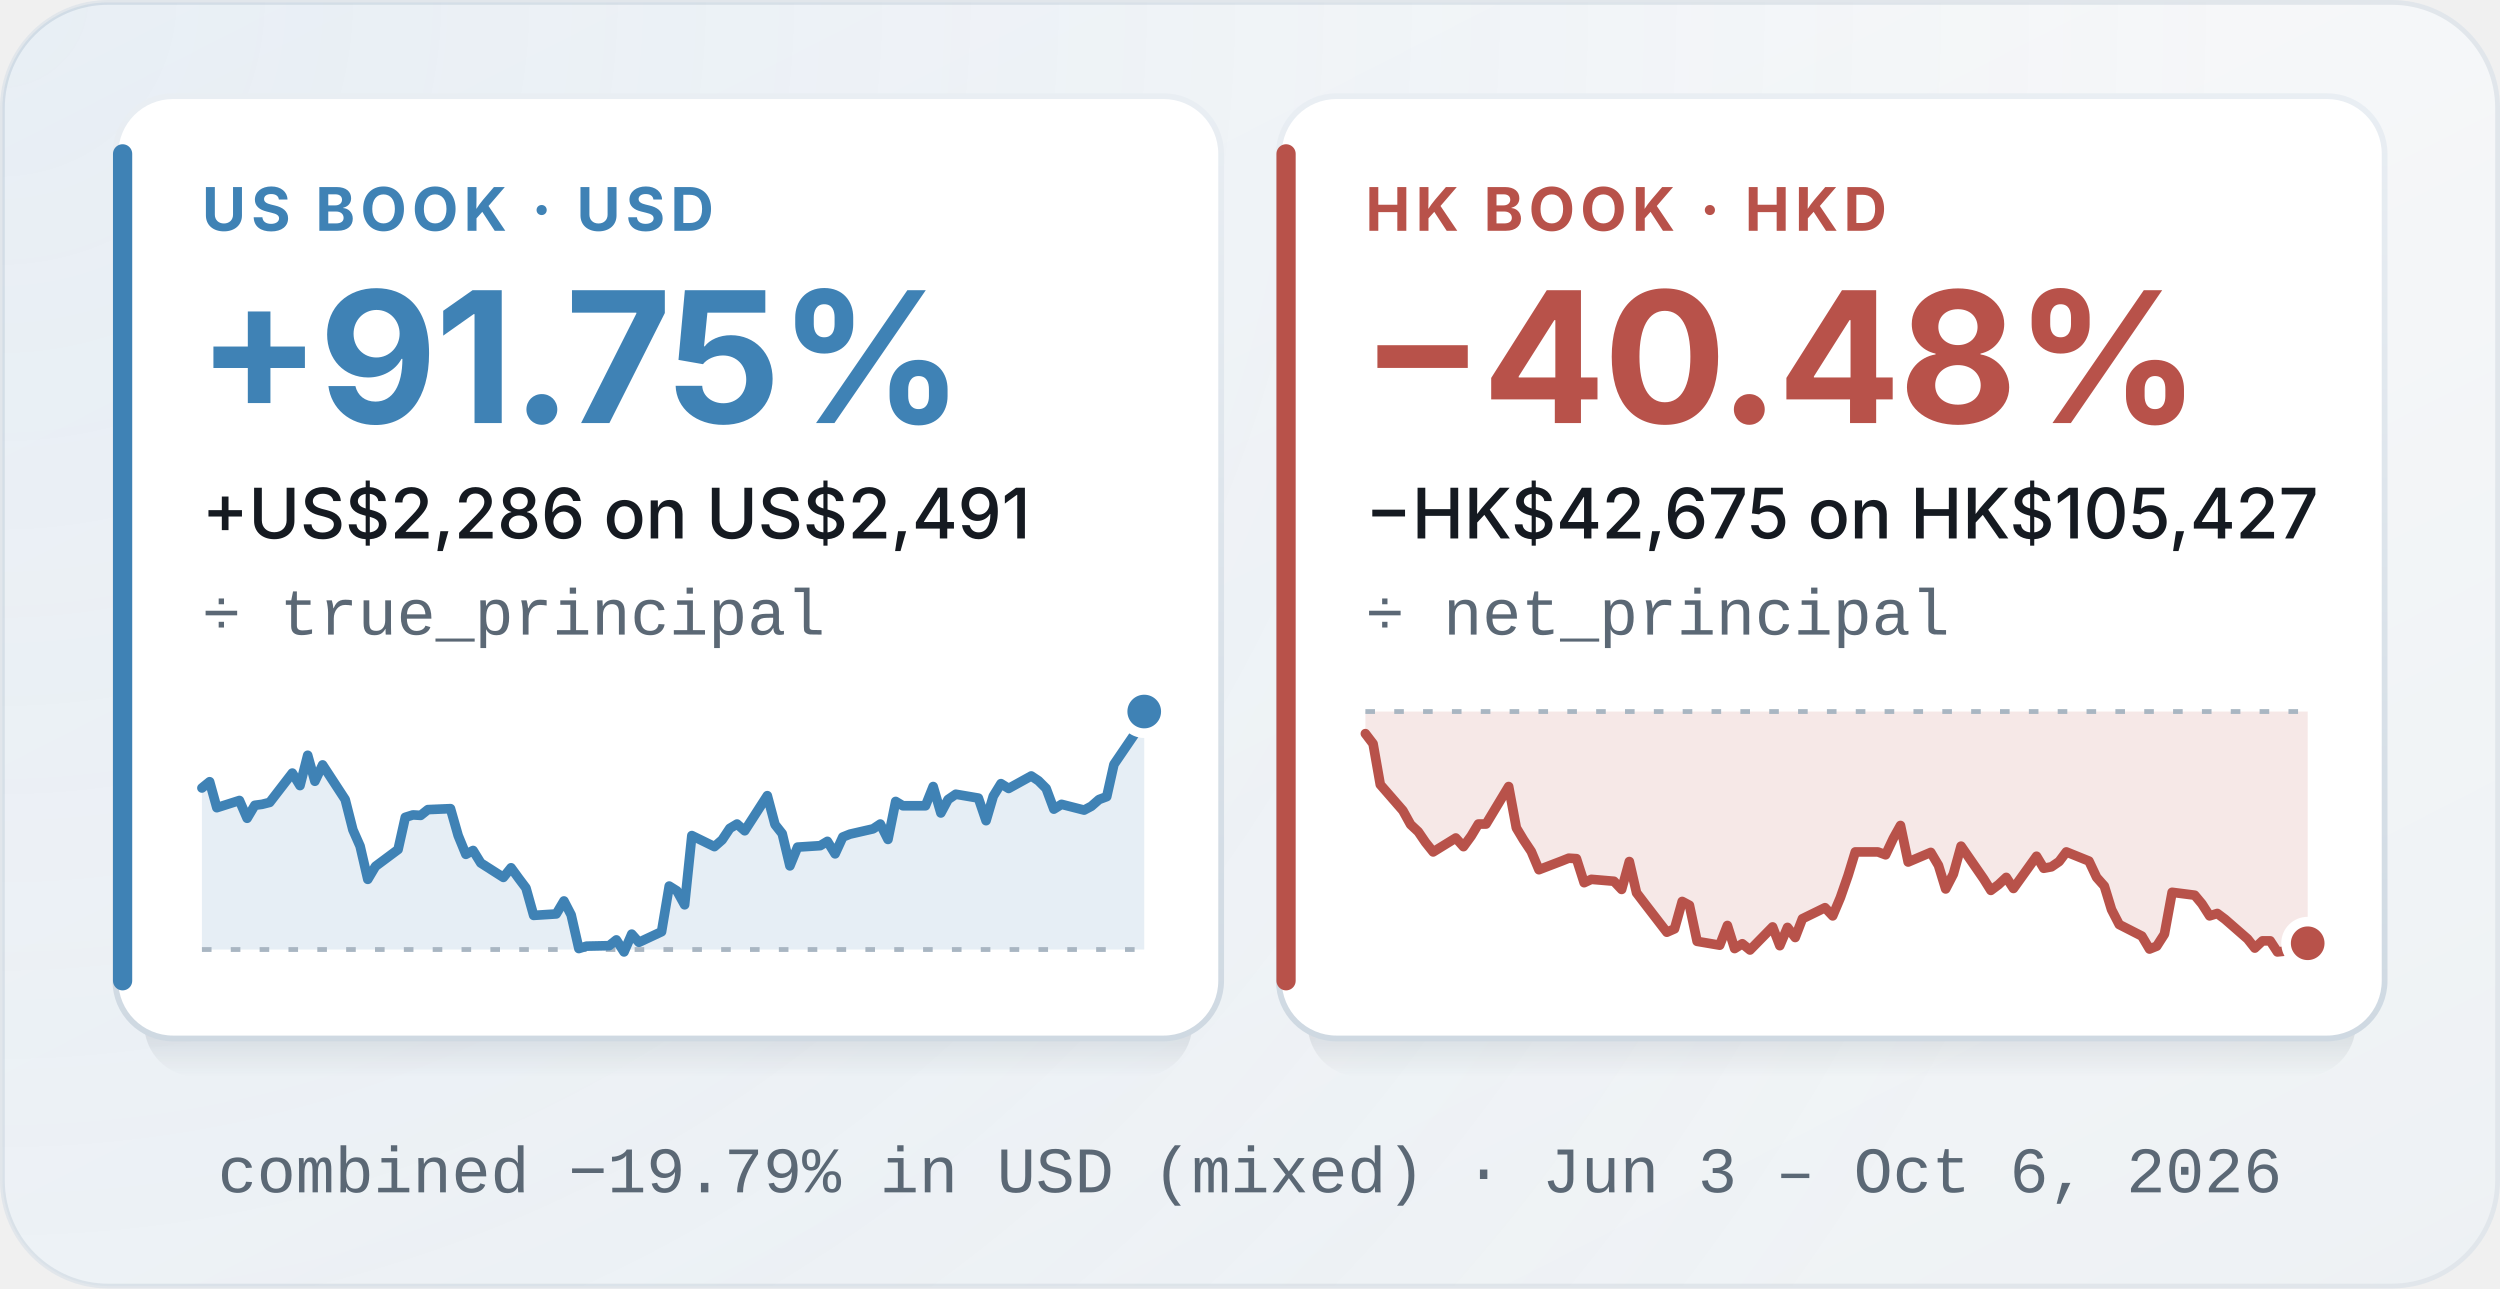
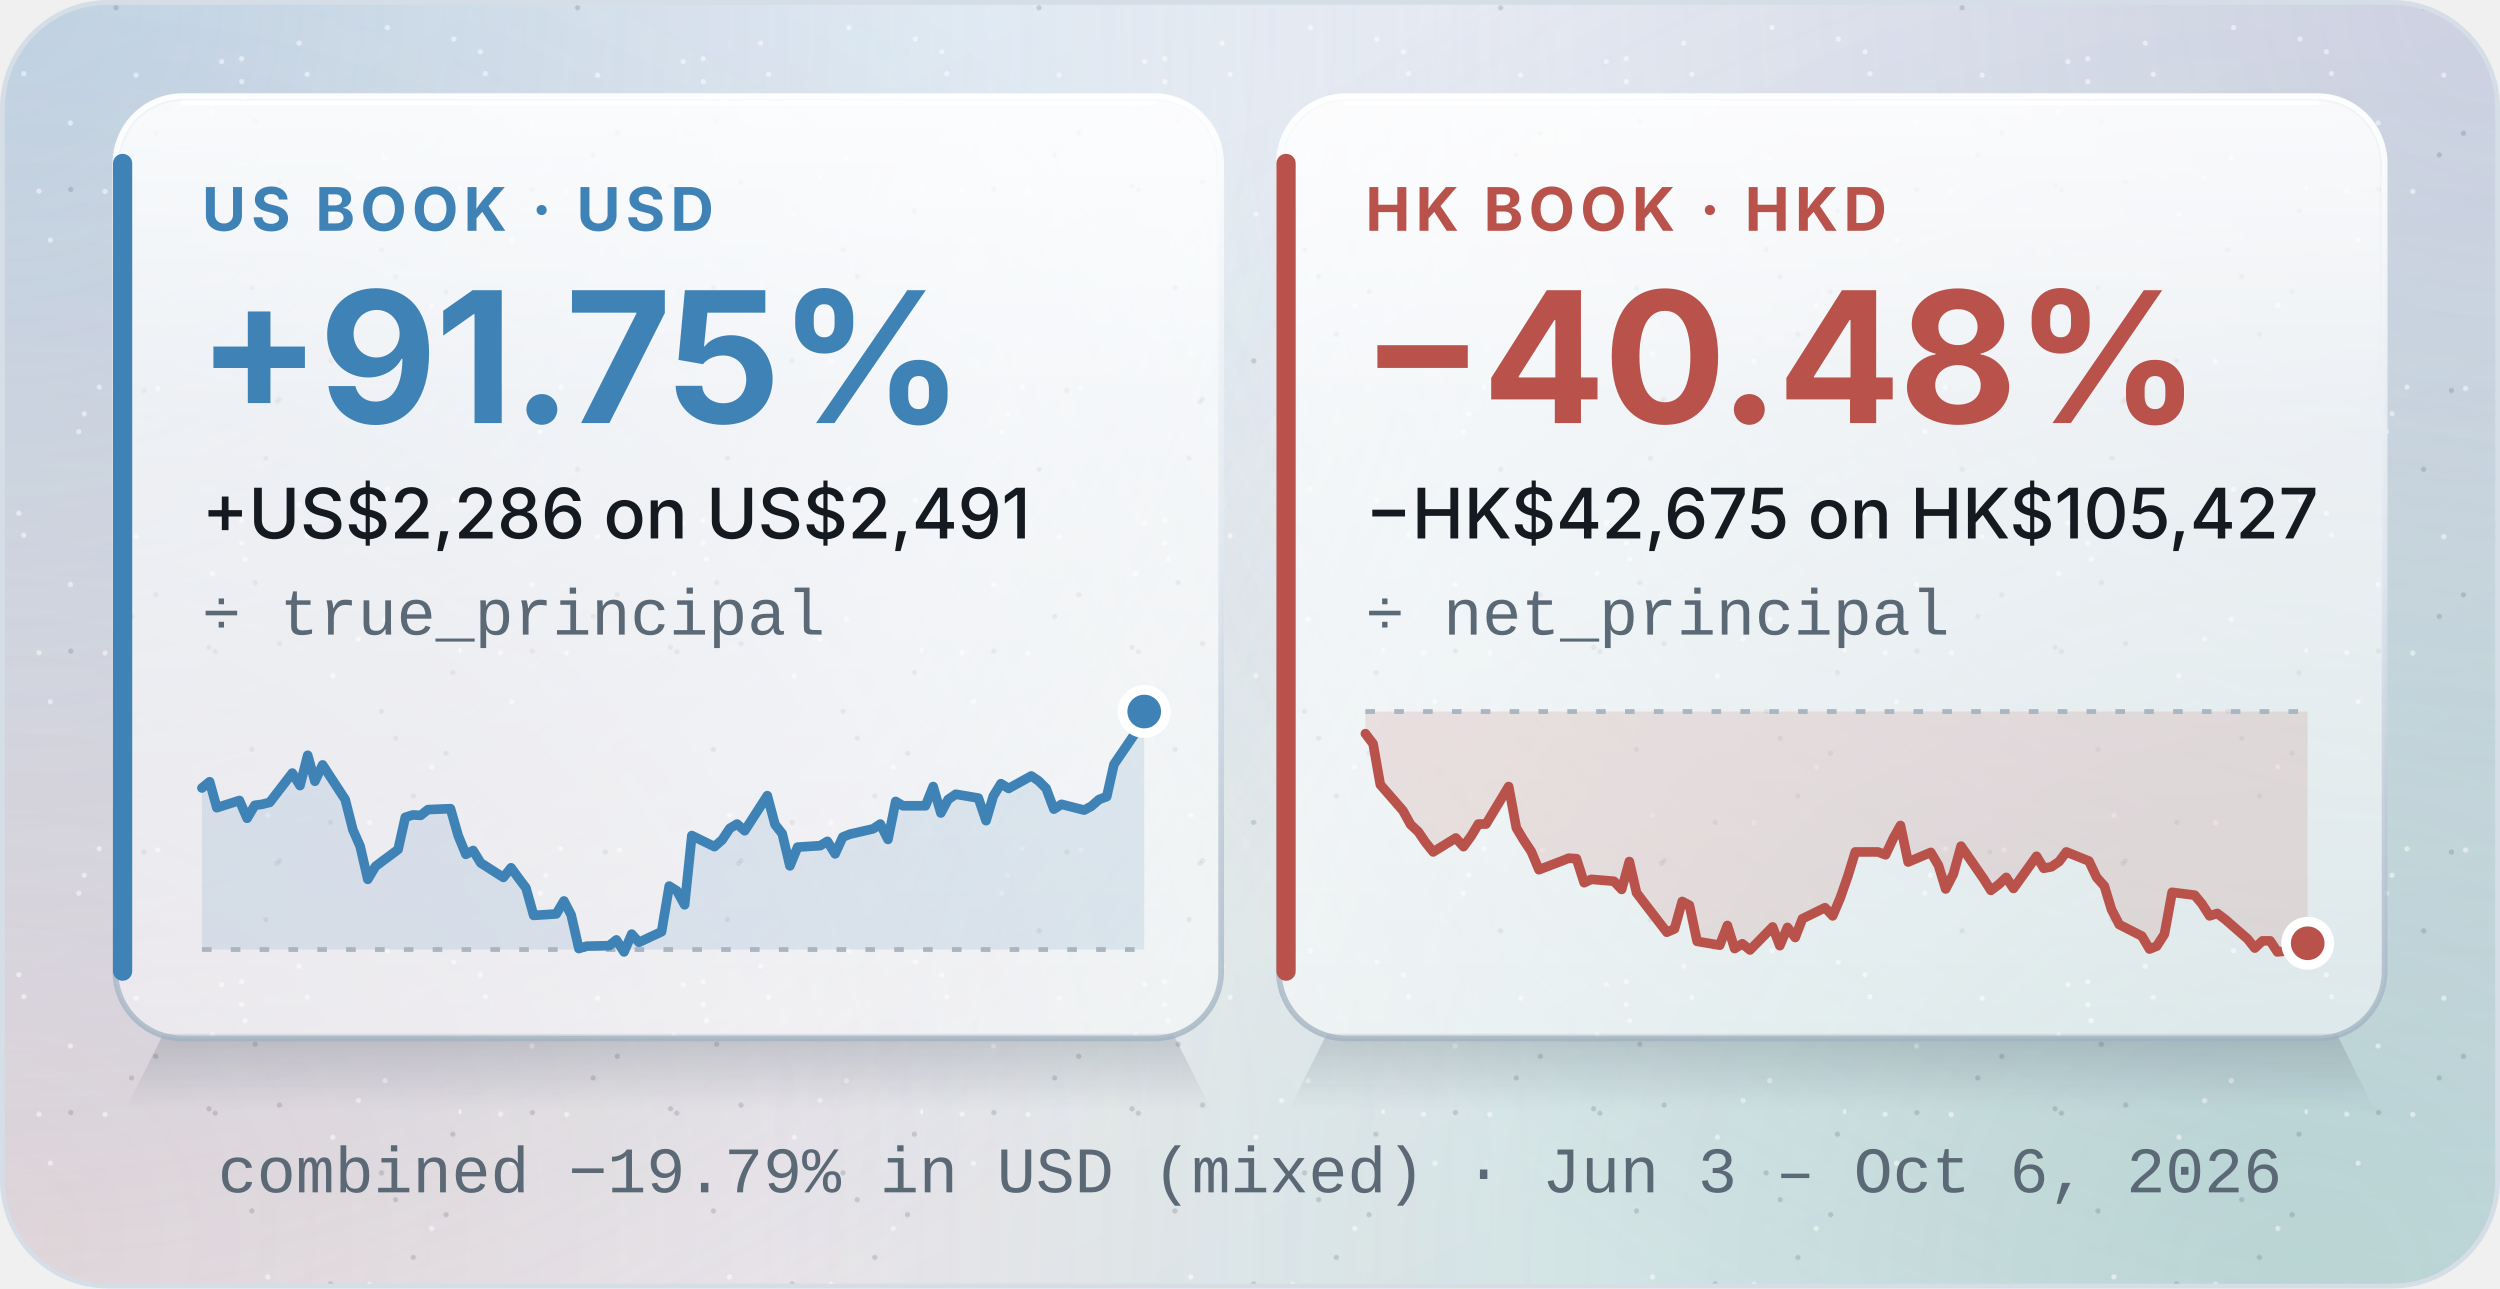
<svg xmlns="http://www.w3.org/2000/svg" width="520" height="268" viewBox="0 0 520 268" role="img" aria-labelledby="title desc">
  <defs>
    <linearGradient id="page" x1="0" y1="0" x2="1" y2="1">
-       <stop offset="0" stop-color="#fbfbfc" />
-       <stop offset=".6" stop-color="#f4f6f8" />
-       <stop offset="1" stop-color="#edf1f4" />
+       <stop offset="0" stop-color="#f7f9fc" />
+       <stop offset=".6" stop-color="#eef2f7" />
+       <stop offset="1" stop-color="#e6ecf3" />
    </linearGradient>
-     <radialGradient id="light" cx="0" cy="0" r="468" gradientUnits="userSpaceOnUse">
-       <stop offset="0" stop-color="#3f82b5" stop-opacity=".10" />
+     <radialGradient id="field-blue" cx="0" cy="0" r="322.4" gradientUnits="userSpaceOnUse">
+       <stop offset="0" stop-color="#3f82b5" stop-opacity="0.3" />
      <stop offset="1" stop-color="#3f82b5" stop-opacity="0" />
    </radialGradient>
+     <radialGradient id="field-violet" cx="520" cy="0" r="322.4" gradientUnits="userSpaceOnUse">
+       <stop offset="0" stop-color="#6f64a8" stop-opacity="0.22" />
+       <stop offset="1" stop-color="#6f64a8" stop-opacity="0" />
+     </radialGradient>
+     <radialGradient id="field-green" cx="478.4" cy="268" r="322.4" gradientUnits="userSpaceOnUse">
+       <stop offset="0" stop-color="#13865f" stop-opacity="0.2" />
+       <stop offset="1" stop-color="#13865f" stop-opacity="0" />
+     </radialGradient>
+     <radialGradient id="field-warm" cx="0" cy="257.28" r="322.4" gradientUnits="userSpaceOnUse">
+       <stop offset="0" stop-color="#b8524a" stop-opacity="0.16" />
+       <stop offset="1" stop-color="#b8524a" stop-opacity="0" />
+     </radialGradient>
+     <pattern id="grain" width="96" height="96" patternUnits="userSpaceOnUse">
+       <circle cx="32.83" cy="80.8" r=".55" fill="#ffffff" fill-opacity=".5" />
+       <circle cx="21.85" cy="39.82" r=".55" fill="#ffffff" fill-opacity=".5" />
+       <circle cx="29.91" cy="81.24" r=".55" fill="#22303c" fill-opacity=".16" />
+       <circle cx="44.21" cy="23.3" r=".55" fill="#ffffff" fill-opacity=".5" />
+       <circle cx="94.19" cy="43.92" r=".55" fill="#22303c" fill-opacity=".16" />
+       <circle cx="14.73" cy="39.42" r=".55" fill="#22303c" fill-opacity=".16" />
+       <circle cx="32.39" cy="27.72" r=".55" fill="#22303c" fill-opacity=".16" />
+       <circle cx="44.77" cy="39.54" r=".55" fill="#22303c" fill-opacity=".16" />
+       <circle cx="55.71" cy="73.6" r=".55" fill="#ffffff" fill-opacity=".5" />
+       <circle cx="80.57" cy="5.74" r=".55" fill="#ffffff" fill-opacity=".5" />
+       <circle cx="74.55" cy="36.92" r=".55" fill="#ffffff" fill-opacity=".5" />
+       <circle cx="58.13" cy="37.86" r=".55" fill="#22303c" fill-opacity=".16" />
+       <circle cx="53.07" cy="25.2" r=".55" fill="#22303c" fill-opacity=".16" />
+       <circle cx="27.37" cy="32.22" r=".55" fill="#22303c" fill-opacity=".16" />
+       <circle cx="10.47" cy="49.96" r=".55" fill="#ffffff" fill-opacity=".5" />
+       <circle cx="24.13" cy="1.62" r=".55" fill="#22303c" fill-opacity=".16" />
+       <circle cx="58.11" cy="83.04" r=".55" fill="#22303c" fill-opacity=".16" />
+       <circle cx="50.97" cy="20.3" r=".55" fill="#ffffff" fill-opacity=".5" />
+       <circle cx="28.31" cy="15.64" r=".55" fill="#ffffff" fill-opacity=".5" />
+       <circle cx="82.29" cy="57.54" r=".55" fill="#22303c" fill-opacity=".16" />
+       <circle cx="8.11" cy="39.76" r=".55" fill="#ffffff" fill-opacity=".5" />
+       <circle cx="50.25" cy="12.22" r=".55" fill="#ffffff" fill-opacity=".5" />
+       <circle cx="3.91" cy="10.76" r=".55" fill="#ffffff" fill-opacity=".5" />
+       <circle cx="68.77" cy="75.06" r=".55" fill="#22303c" fill-opacity=".16" />
+       <circle cx="50.27" cy="16.96" r=".55" fill="#ffffff" fill-opacity=".5" />
+       <circle cx="17.53" cy="86.06" r=".55" fill="#ffffff" fill-opacity=".5" />
+       <circle cx="79.35" cy="51.96" r=".55" fill="#22303c" fill-opacity=".16" />
+       <circle cx="85.97" cy="69.54" r=".55" fill="#22303c" fill-opacity=".16" />
+       <circle cx="55.31" cy="95.28" r=".55" fill="#22303c" fill-opacity=".16" />
+       <circle cx="20.65" cy="80.54" r=".55" fill="#ffffff" fill-opacity=".5" />
+       <circle cx="52.39" cy="59.88" r=".55" fill="#22303c" fill-opacity=".16" />
+       <circle cx="62.21" cy="8.98" r=".55" fill="#ffffff" fill-opacity=".5" />
+       <circle cx="89.79" cy="63.52" r=".55" fill="#ffffff" fill-opacity=".5" />
+       <circle cx="80.09" cy="32.78" r=".55" fill="#ffffff" fill-opacity=".5" />
+       <circle cx="4.95" cy="15.32" r=".55" fill="#ffffff" fill-opacity=".5" />
+       <circle cx="76.85" cy="75.14" r=".55" fill="#ffffff" fill-opacity=".5" />
+       <circle cx="69.23" cy="44.56" r=".55" fill="#ffffff" fill-opacity=".5" />
+       <circle cx="57.61" cy="83.58" r=".55" fill="#22303c" fill-opacity=".16" />
+       <circle cx="16.39" cy="89.8" r=".55" fill="#ffffff" fill-opacity=".5" />
+       <circle cx="92.77" cy="60.66" r=".55" fill="#22303c" fill-opacity=".16" />
+       <circle cx="46.11" cy="12.8" r=".55" fill="#ffffff" fill-opacity=".5" />
+       <circle cx="14.65" cy="25.58" r=".55" fill="#ffffff" fill-opacity=".5" />
+       <circle cx="94.39" cy="8.12" r=".55" fill="#ffffff" fill-opacity=".5" />
+       <circle cx="63.89" cy="15.46" r=".55" fill="#ffffff" fill-opacity=".5" />
+       <circle cx="43.47" cy="38.64" r=".55" fill="#22303c" fill-opacity=".16" />
+       <circle cx="95.85" cy="39.26" r=".55" fill="#ffffff" fill-opacity=".5" />
+     </pattern>
+     <linearGradient id="glass" x1="0" y1="0" x2="0" y2="1">
+       <stop offset="0" stop-color="#ffffff" stop-opacity=".74" />
+       <stop offset="1" stop-color="#ffffff" stop-opacity=".48" />
+     </linearGradient>
+     <linearGradient id="glass-blue" x1="0" y1="0" x2="0" y2="1">
+       <stop offset="0" stop-color="#e8f1f8" stop-opacity=".88" />
+       <stop offset="1" stop-color="#e8f1f8" stop-opacity=".60" />
+     </linearGradient>
+     <linearGradient id="glass-green" x1="0" y1="0" x2="0" y2="1">
+       <stop offset="0" stop-color="#e6f4ee" stop-opacity=".88" />
+       <stop offset="1" stop-color="#e6f4ee" stop-opacity=".60" />
+     </linearGradient>
+     <linearGradient id="glass-warm" x1="0" y1="0" x2="0" y2="1">
+       <stop offset="0" stop-color="#fbecea" stop-opacity=".88" />
+       <stop offset="1" stop-color="#fbecea" stop-opacity=".60" />
+     </linearGradient>
+     <linearGradient id="glass-slate" x1="0" y1="0" x2="0" y2="1">
+       <stop offset="0" stop-color="#eaeef2" stop-opacity=".88" />
+       <stop offset="1" stop-color="#eaeef2" stop-opacity=".60" />
+     </linearGradient>
+     <linearGradient id="glass-violet" x1="0" y1="0" x2="0" y2="1">
+       <stop offset="0" stop-color="#efedf7" stop-opacity=".88" />
+       <stop offset="1" stop-color="#efedf7" stop-opacity=".60" />
+     </linearGradient>
+     <linearGradient id="sheen" x1="0" y1="0" x2="0" y2="1">
+       <stop offset="0" stop-color="#ffffff" stop-opacity=".55" />
+       <stop offset="1" stop-color="#ffffff" stop-opacity="0" />
+     </linearGradient>
+     <linearGradient id="rim" x1="0" y1="0" x2="0" y2="1">
+       <stop offset="0" stop-color="#ffffff" stop-opacity=".95" />
+       <stop offset=".5" stop-color="#dfe7ef" stop-opacity=".9" />
+       <stop offset="1" stop-color="#9fb0c0" stop-opacity=".75" />
+     </linearGradient>
    <linearGradient id="lift" x1="0" y1="0" x2="0" y2="1">
-       <stop offset=".55" stop-color="#1c2b3a" stop-opacity=".11" />
+       <stop offset="0" stop-color="#1c2b3a" stop-opacity=".17" />
      <stop offset="1" stop-color="#1c2b3a" stop-opacity="0" />
-     </linearGradient>
-     <linearGradient id="edge" x1="0" y1="0" x2="0" y2="1">
-       <stop offset="0" stop-color="#e9eef3" />
-       <stop offset="1" stop-color="#cfd9e2" />
    </linearGradient>
    <linearGradient id="rule" x1="24" y1="0" x2="496" y2="0" gradientUnits="userSpaceOnUse">
      <stop offset=".5" stop-color="#dde4eb" />
      <stop offset="1" stop-color="#dde4eb" stop-opacity="0" />
    </linearGradient>
    <radialGradient id="glow-blue">
      <stop offset=".4" stop-color="#3f82b5" stop-opacity=".36" />
      <stop offset=".72" stop-color="#3f82b5" stop-opacity=".14" />
      <stop offset="1" stop-color="#3f82b5" stop-opacity="0" />
    </radialGradient>
    <radialGradient id="glow-green">
      <stop offset=".4" stop-color="#13865f" stop-opacity=".36" />
      <stop offset=".72" stop-color="#13865f" stop-opacity=".14" />
      <stop offset="1" stop-color="#13865f" stop-opacity="0" />
    </radialGradient>
    <radialGradient id="glow-warm">
      <stop offset=".4" stop-color="#b8524a" stop-opacity=".36" />
      <stop offset=".72" stop-color="#b8524a" stop-opacity=".14" />
      <stop offset="1" stop-color="#b8524a" stop-opacity="0" />
    </radialGradient>
    <radialGradient id="glow-slate">
      <stop offset=".4" stop-color="#5d7487" stop-opacity=".36" />
      <stop offset=".72" stop-color="#5d7487" stop-opacity=".14" />
      <stop offset="1" stop-color="#5d7487" stop-opacity="0" />
    </radialGradient>
    <radialGradient id="glow-violet">
      <stop offset=".4" stop-color="#6f64a8" stop-opacity=".36" />
      <stop offset=".72" stop-color="#6f64a8" stop-opacity=".14" />
      <stop offset="1" stop-color="#6f64a8" stop-opacity="0" />
    </radialGradient>
    <marker id="arr" markerWidth="10" markerHeight="10" refX="6" refY="5" orient="auto" markerUnits="userSpaceOnUse">
      <path d="M1 1.5L6.5 5L1 8.5" fill="none" stroke="#a9b6c2" stroke-width="1.6" stroke-linecap="round" stroke-linejoin="round" />
    </marker>
    <style>text{font-family:-apple-system,BlinkMacSystemFont,"SF Pro Text","Segoe UI",Inter,Roboto,"Helvetica Neue",Arial,sans-serif}.kick{font-size:12.5px;font-weight:700}.title{font-size:25px;font-weight:750}.sub{font-size:15px;font-weight:450}.h{font-size:17.5px;font-weight:700}.b{font-size:15px;font-weight:450}.m{font-size:14.5px;font-weight:450}.code{font-size:13.5px;font-weight:500}.tag{font-size:11.5px;font-weight:700}.kick{letter-spacing:1.1px}.title{letter-spacing:-.5px}.h{letter-spacing:-.2px}.tag{letter-spacing:.9px}.code{font-family:ui-monospace,SFMono-Regular,Menlo,Consolas,"Liberation Mono",monospace}.breathe{animation:breathe 2.4s ease-in-out infinite}@keyframes breathe{50%{opacity:.35}}@media (prefers-reduced-motion:reduce){.pulse{display:none}.breathe,.sweep{animation:none}}</style>
  </defs>
-   <rect x=".5" y=".5" width="519" height="267" rx="22" fill="url(#page)" stroke="#e1e6eb" />
-   <rect x=".5" y=".5" width="519" height="267" rx="22" fill="url(#light)" />
-   <rect x="30" y="202" width="218" height="22" rx="11" fill="url(#lift)" />
-   <rect x="24" y="20" width="230" height="196" rx="12" fill="#ffffff" stroke="url(#edge)" stroke-width="1.2" />
-   <path d="M25.5 32V204" stroke="#3f82b5" stroke-width="4" stroke-linecap="round" />
+   <rect x=".5" y=".5" width="519" height="267" rx="22" fill="url(#page)" />
+   <rect x=".5" y=".5" width="519" height="267" rx="22" fill="url(#field-blue)" />
+   <rect x=".5" y=".5" width="519" height="267" rx="22" fill="url(#field-violet)" />
+   <rect x=".5" y=".5" width="519" height="267" rx="22" fill="url(#field-green)" />
+   <rect x=".5" y=".5" width="519" height="267" rx="22" fill="url(#field-warm)" />
+   <rect x=".5" y=".5" width="519" height="267" rx="22" fill="url(#grain)" stroke="#d5dde6" />
+   <path d="M34 215H244L252 231H26Z" fill="url(#lift)" />
+   <rect x="24" y="20" width="230" height="196" rx="14" fill="url(#glass)" stroke="url(#rim)" stroke-width="1.2" />
+   <rect class="sheen" x="25" y="21" width="228" height="64" rx="13" fill="url(#sheen)" />
+   <path d="M38 21.4H240" stroke="#ffffff" stroke-opacity=".95" stroke-linecap="round" />
+   <path d="M25.5 34V202" stroke="#3f82b5" stroke-width="4" stroke-linecap="round" />
  <text x="42" y="48" class="kick">
    <tspan fill="#3f82b5">US BOOK · USD</tspan>
  </text>
  <text x="41" y="88" class="title" style="font-size:38px" fill="#3f82b5">+91.75%</text>
  <text x="42" y="112" class="m">
    <tspan fill="#151a21">+US$2,286 on US$2,491</tspan>
  </text>
  <text x="42" y="132" class="code">
    <tspan fill="#5b6875">÷ true_principal</tspan>
  </text>
  <path d="M42.0 163.9 L43.6 162.6 L45.1 168.0 L49.8 166.5 L51.4 170.2 L53.0 167.5 L54.5 167.3 L56.1 166.9 L60.8 160.8 L62.4 163.4 L64.0 157.1 L65.5 162.5 L67.1 159.1 L71.8 166.3 L73.4 172.6 L74.9 176.0 L76.5 182.9 L78.1 180.2 L82.8 176.7 L84.3 170.0 L85.9 169.5 L87.5 169.6 L89.0 168.4 L93.7 168.2 L95.3 173.8 L96.9 177.7 L98.4 176.9 L100.0 179.5 L104.7 182.5 L106.3 180.5 L107.9 182.7 L109.4 184.7 L111.0 190.4 L115.7 190.1 L117.3 187.4 L118.8 190.3 L120.4 197.3 L122.0 196.8 L126.7 196.7 L128.2 195.5 L129.8 198.0 L131.4 194.3 L132.9 196.0 L137.6 193.8 L139.2 184.3 L140.8 185.3 L142.4 188.2 L143.9 173.8 L148.6 176.1 L150.2 174.7 L151.8 172.3 L153.3 171.4 L154.9 172.8 L159.6 165.5 L161.2 171.5 L162.7 173.4 L164.3 180.1 L165.9 176.2 L170.6 175.9 L172.1 175.0 L173.7 177.6 L175.3 174.1 L176.8 173.5 L181.6 172.4 L183.1 171.4 L184.7 174.6 L186.3 166.7 L187.8 167.6 L192.5 167.6 L194.1 163.6 L195.7 169.1 L197.2 166.3 L198.8 165.2 L203.5 166.0 L205.1 170.7 L206.6 165.6 L208.2 163.0 L209.8 164.0 L214.5 161.4 L216.0 162.4 L217.6 164.0 L219.2 168.3 L220.8 167.3 L225.5 168.5 L227.0 167.7 L228.6 166.3 L230.2 165.7 L231.7 159.0 L236.4 152.1 L238.0 148.0 L238.0 197.5 L42.0 197.5Z" fill="#3f82b5" fill-opacity=".13" />
  <path d="M42 197.5H238" stroke="#a9b6c2" stroke-dasharray="2 4" />
  <path class="curve" d="M42.0 163.9 L43.6 162.6 L45.1 168.0 L49.8 166.5 L51.4 170.2 L53.0 167.5 L54.5 167.3 L56.1 166.9 L60.8 160.8 L62.4 163.4 L64.0 157.1 L65.5 162.5 L67.1 159.1 L71.8 166.3 L73.4 172.6 L74.9 176.0 L76.5 182.9 L78.1 180.2 L82.8 176.7 L84.3 170.0 L85.9 169.5 L87.5 169.6 L89.0 168.4 L93.7 168.2 L95.3 173.8 L96.9 177.7 L98.4 176.9 L100.0 179.5 L104.7 182.5 L106.3 180.5 L107.9 182.7 L109.4 184.7 L111.0 190.4 L115.7 190.1 L117.3 187.4 L118.8 190.3 L120.4 197.3 L122.0 196.8 L126.7 196.7 L128.2 195.5 L129.8 198.0 L131.4 194.3 L132.9 196.0 L137.6 193.8 L139.2 184.3 L140.8 185.3 L142.4 188.2 L143.9 173.8 L148.6 176.1 L150.2 174.7 L151.8 172.3 L153.3 171.4 L154.9 172.8 L159.6 165.5 L161.2 171.5 L162.7 173.4 L164.3 180.1 L165.9 176.2 L170.6 175.9 L172.1 175.0 L173.7 177.6 L175.3 174.1 L176.8 173.5 L181.6 172.4 L183.1 171.4 L184.7 174.6 L186.3 166.7 L187.8 167.6 L192.5 167.6 L194.1 163.6 L195.7 169.1 L197.2 166.3 L198.8 165.2 L203.5 166.0 L205.1 170.7 L206.6 165.6 L208.2 163.0 L209.8 164.0 L214.5 161.4 L216.0 162.4 L217.6 164.0 L219.2 168.3 L220.8 167.3 L225.5 168.5 L227.0 167.7 L228.6 166.3 L230.2 165.7 L231.7 159.0 L236.4 152.1 L238.0 148.0" fill="none" stroke="#3f82b5" stroke-width="2" stroke-linejoin="round" stroke-linecap="round" />
  <circle cx="238.0" cy="148.0" r="4.5" fill="#3f82b5" stroke="#ffffff" stroke-width="2" />
-   <rect x="272" y="202" width="218" height="22" rx="11" fill="url(#lift)" />
-   <rect x="266" y="20" width="230" height="196" rx="12" fill="#ffffff" stroke="url(#edge)" stroke-width="1.2" />
-   <path d="M267.5 32V204" stroke="#b8524a" stroke-width="4" stroke-linecap="round" />
+   <path d="M276 215H486L494 231H268Z" fill="url(#lift)" />
+   <rect x="266" y="20" width="230" height="196" rx="14" fill="url(#glass)" stroke="url(#rim)" stroke-width="1.2" />
+   <rect class="sheen" x="267" y="21" width="228" height="64" rx="13" fill="url(#sheen)" />
+   <path d="M280 21.4H482" stroke="#ffffff" stroke-opacity=".95" stroke-linecap="round" />
+   <path d="M267.5 34V202" stroke="#b8524a" stroke-width="4" stroke-linecap="round" />
  <text x="284" y="48" class="kick">
    <tspan fill="#b8524a">HK BOOK · HKD</tspan>
  </text>
  <text x="283" y="88" class="title" style="font-size:38px" fill="#b8524a">−40.48%</text>
  <text x="284" y="112" class="m">
    <tspan fill="#151a21">−HK$42,675 on HK$105,427</tspan>
  </text>
  <text x="284" y="132" class="code">
    <tspan fill="#5b6875">÷ net_principal</tspan>
  </text>
  <path d="M284.0 152.6 L285.6 154.7 L287.1 163.2 L291.8 168.6 L293.4 171.5 L295.0 173.0 L296.5 175.2 L298.1 177.2 L302.8 174.3 L304.4 176.1 L306.0 173.9 L307.5 171.4 L309.1 171.4 L313.8 163.6 L315.4 172.2 L316.9 174.7 L318.5 177.1 L320.1 180.9 L324.8 179.1 L326.3 178.5 L327.9 178.6 L329.5 183.6 L331.0 182.9 L335.7 183.3 L337.3 185.0 L338.9 179.2 L340.4 185.7 L342.0 187.8 L346.7 193.9 L348.3 193.2 L349.9 187.5 L351.4 188.3 L353.0 195.8 L357.7 196.6 L359.3 192.5 L360.8 197.3 L362.4 196.3 L364.0 197.6 L368.7 192.8 L370.2 196.7 L371.8 192.9 L373.4 195.0 L374.9 191.1 L379.6 188.8 L381.2 190.5 L382.8 186.7 L384.4 182.1 L385.9 177.2 L390.6 177.2 L392.2 177.8 L393.8 174.4 L395.3 171.7 L396.9 179.3 L401.6 177.3 L403.2 180.0 L404.7 184.9 L406.3 181.8 L407.9 176.0 L412.6 182.8 L414.1 185.2 L415.7 184.0 L417.3 182.5 L418.8 184.8 L423.6 178.1 L425.1 180.6 L426.7 180.3 L428.3 179.2 L429.8 177.2 L434.5 179.1 L436.1 182.5 L437.7 184.3 L439.2 189.2 L440.8 192.3 L445.5 194.7 L447.1 197.4 L448.6 196.8 L450.2 194.3 L451.8 185.6 L456.5 186.2 L458.0 188.0 L459.6 190.5 L461.2 190.0 L462.8 191.2 L467.5 195.3 L469.0 197.2 L470.6 195.7 L472.2 195.7 L473.7 198.0 L478.4 197.5 L480.0 196.2 L480.0 148.0 L284.0 148.0Z" fill="#b8524a" fill-opacity=".13" />
  <path d="M284 148.0H480" stroke="#a9b6c2" stroke-dasharray="2 4" />
  <path class="curve" d="M284.0 152.6 L285.6 154.7 L287.1 163.2 L291.8 168.6 L293.4 171.5 L295.0 173.0 L296.5 175.2 L298.1 177.2 L302.8 174.3 L304.4 176.1 L306.0 173.9 L307.5 171.4 L309.1 171.4 L313.8 163.6 L315.4 172.2 L316.9 174.7 L318.5 177.1 L320.1 180.9 L324.8 179.1 L326.3 178.5 L327.9 178.6 L329.5 183.6 L331.0 182.9 L335.7 183.3 L337.3 185.0 L338.9 179.2 L340.4 185.7 L342.0 187.8 L346.7 193.9 L348.3 193.2 L349.9 187.5 L351.4 188.3 L353.0 195.8 L357.7 196.6 L359.3 192.5 L360.8 197.3 L362.4 196.3 L364.0 197.6 L368.7 192.8 L370.2 196.7 L371.8 192.9 L373.4 195.0 L374.9 191.1 L379.6 188.8 L381.2 190.5 L382.8 186.7 L384.4 182.1 L385.9 177.2 L390.6 177.2 L392.2 177.8 L393.8 174.4 L395.3 171.7 L396.9 179.3 L401.6 177.3 L403.2 180.0 L404.7 184.9 L406.3 181.8 L407.9 176.0 L412.6 182.8 L414.1 185.2 L415.7 184.0 L417.3 182.5 L418.8 184.8 L423.6 178.1 L425.1 180.6 L426.7 180.3 L428.3 179.2 L429.8 177.2 L434.5 179.1 L436.1 182.5 L437.7 184.3 L439.2 189.2 L440.8 192.3 L445.5 194.7 L447.1 197.4 L448.6 196.8 L450.2 194.3 L451.8 185.6 L456.5 186.2 L458.0 188.0 L459.6 190.5 L461.2 190.0 L462.8 191.2 L467.5 195.3 L469.0 197.2 L470.6 195.7 L472.2 195.7 L473.7 198.0 L478.4 197.5 L480.0 196.2" fill="none" stroke="#b8524a" stroke-width="2" stroke-linejoin="round" stroke-linecap="round" />
  <circle cx="480.0" cy="196.2" r="4.5" fill="#b8524a" stroke="#ffffff" stroke-width="2" />
  <text x="260" y="248" class="code" text-anchor="middle">
    <tspan fill="#5b6875">combined −19.79% in USD (mixed)  ·  Jun 3 – Oct 6, 2026</tspan>
  </text>
</svg>
